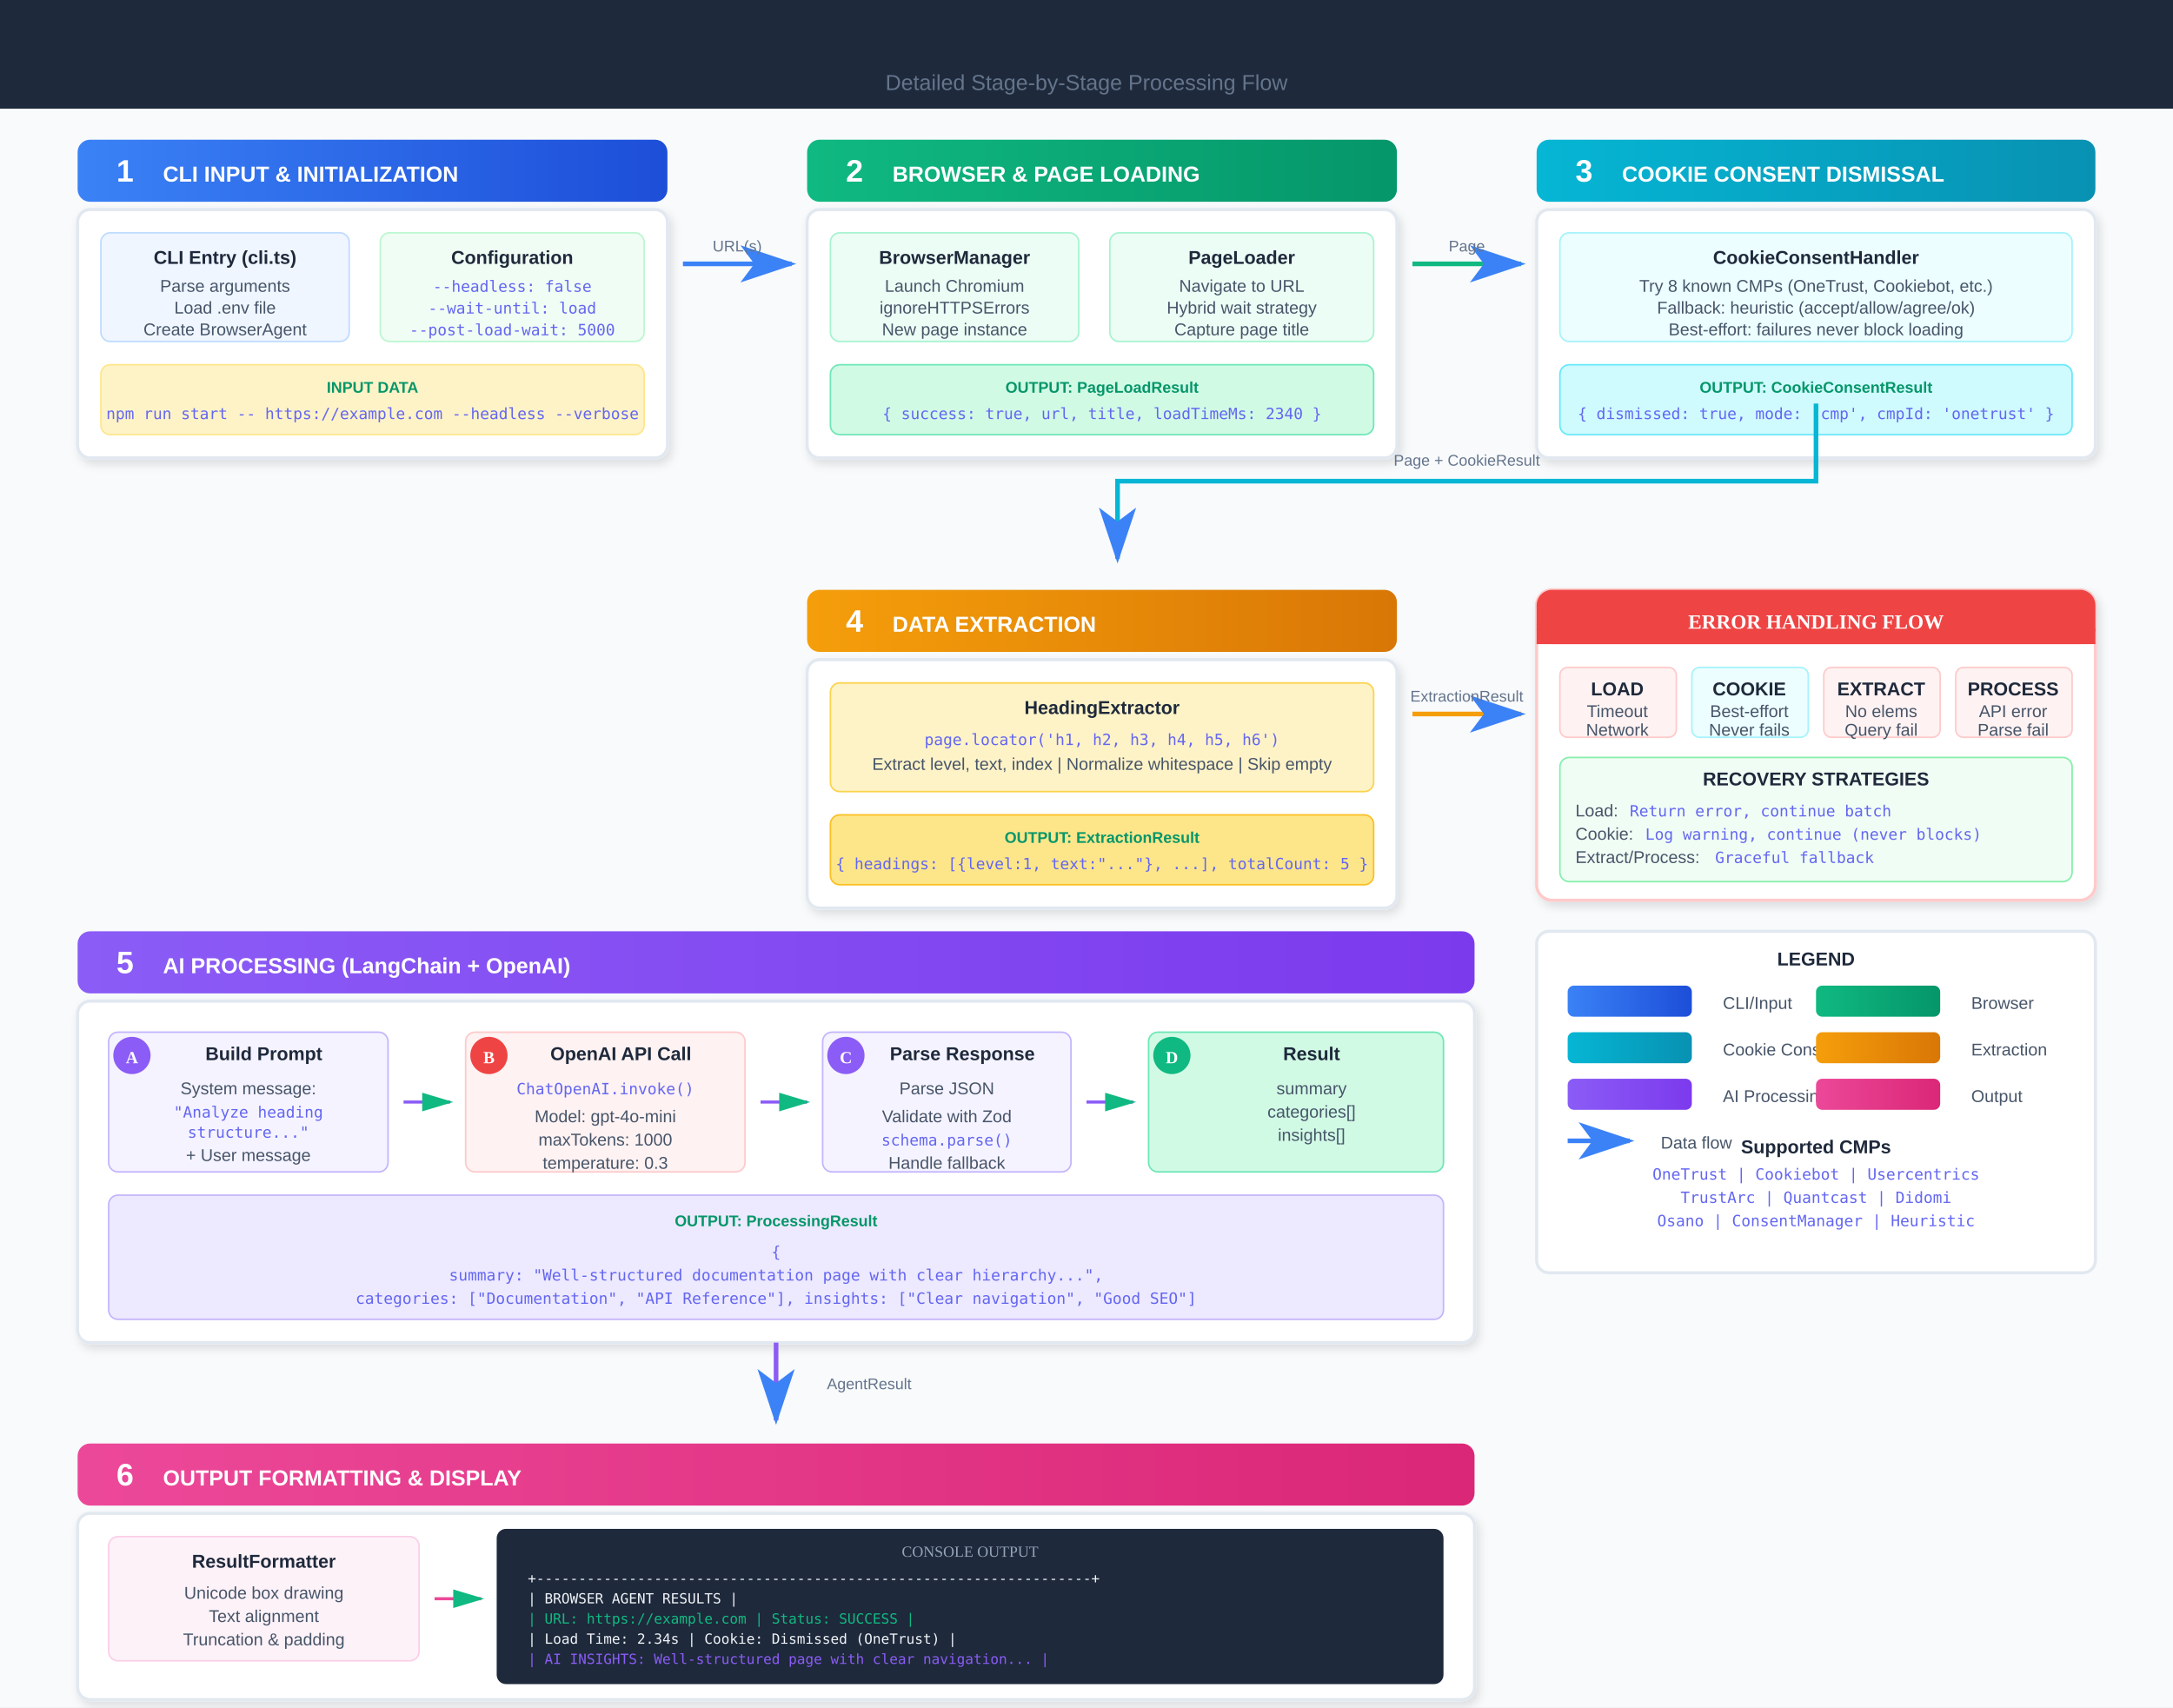
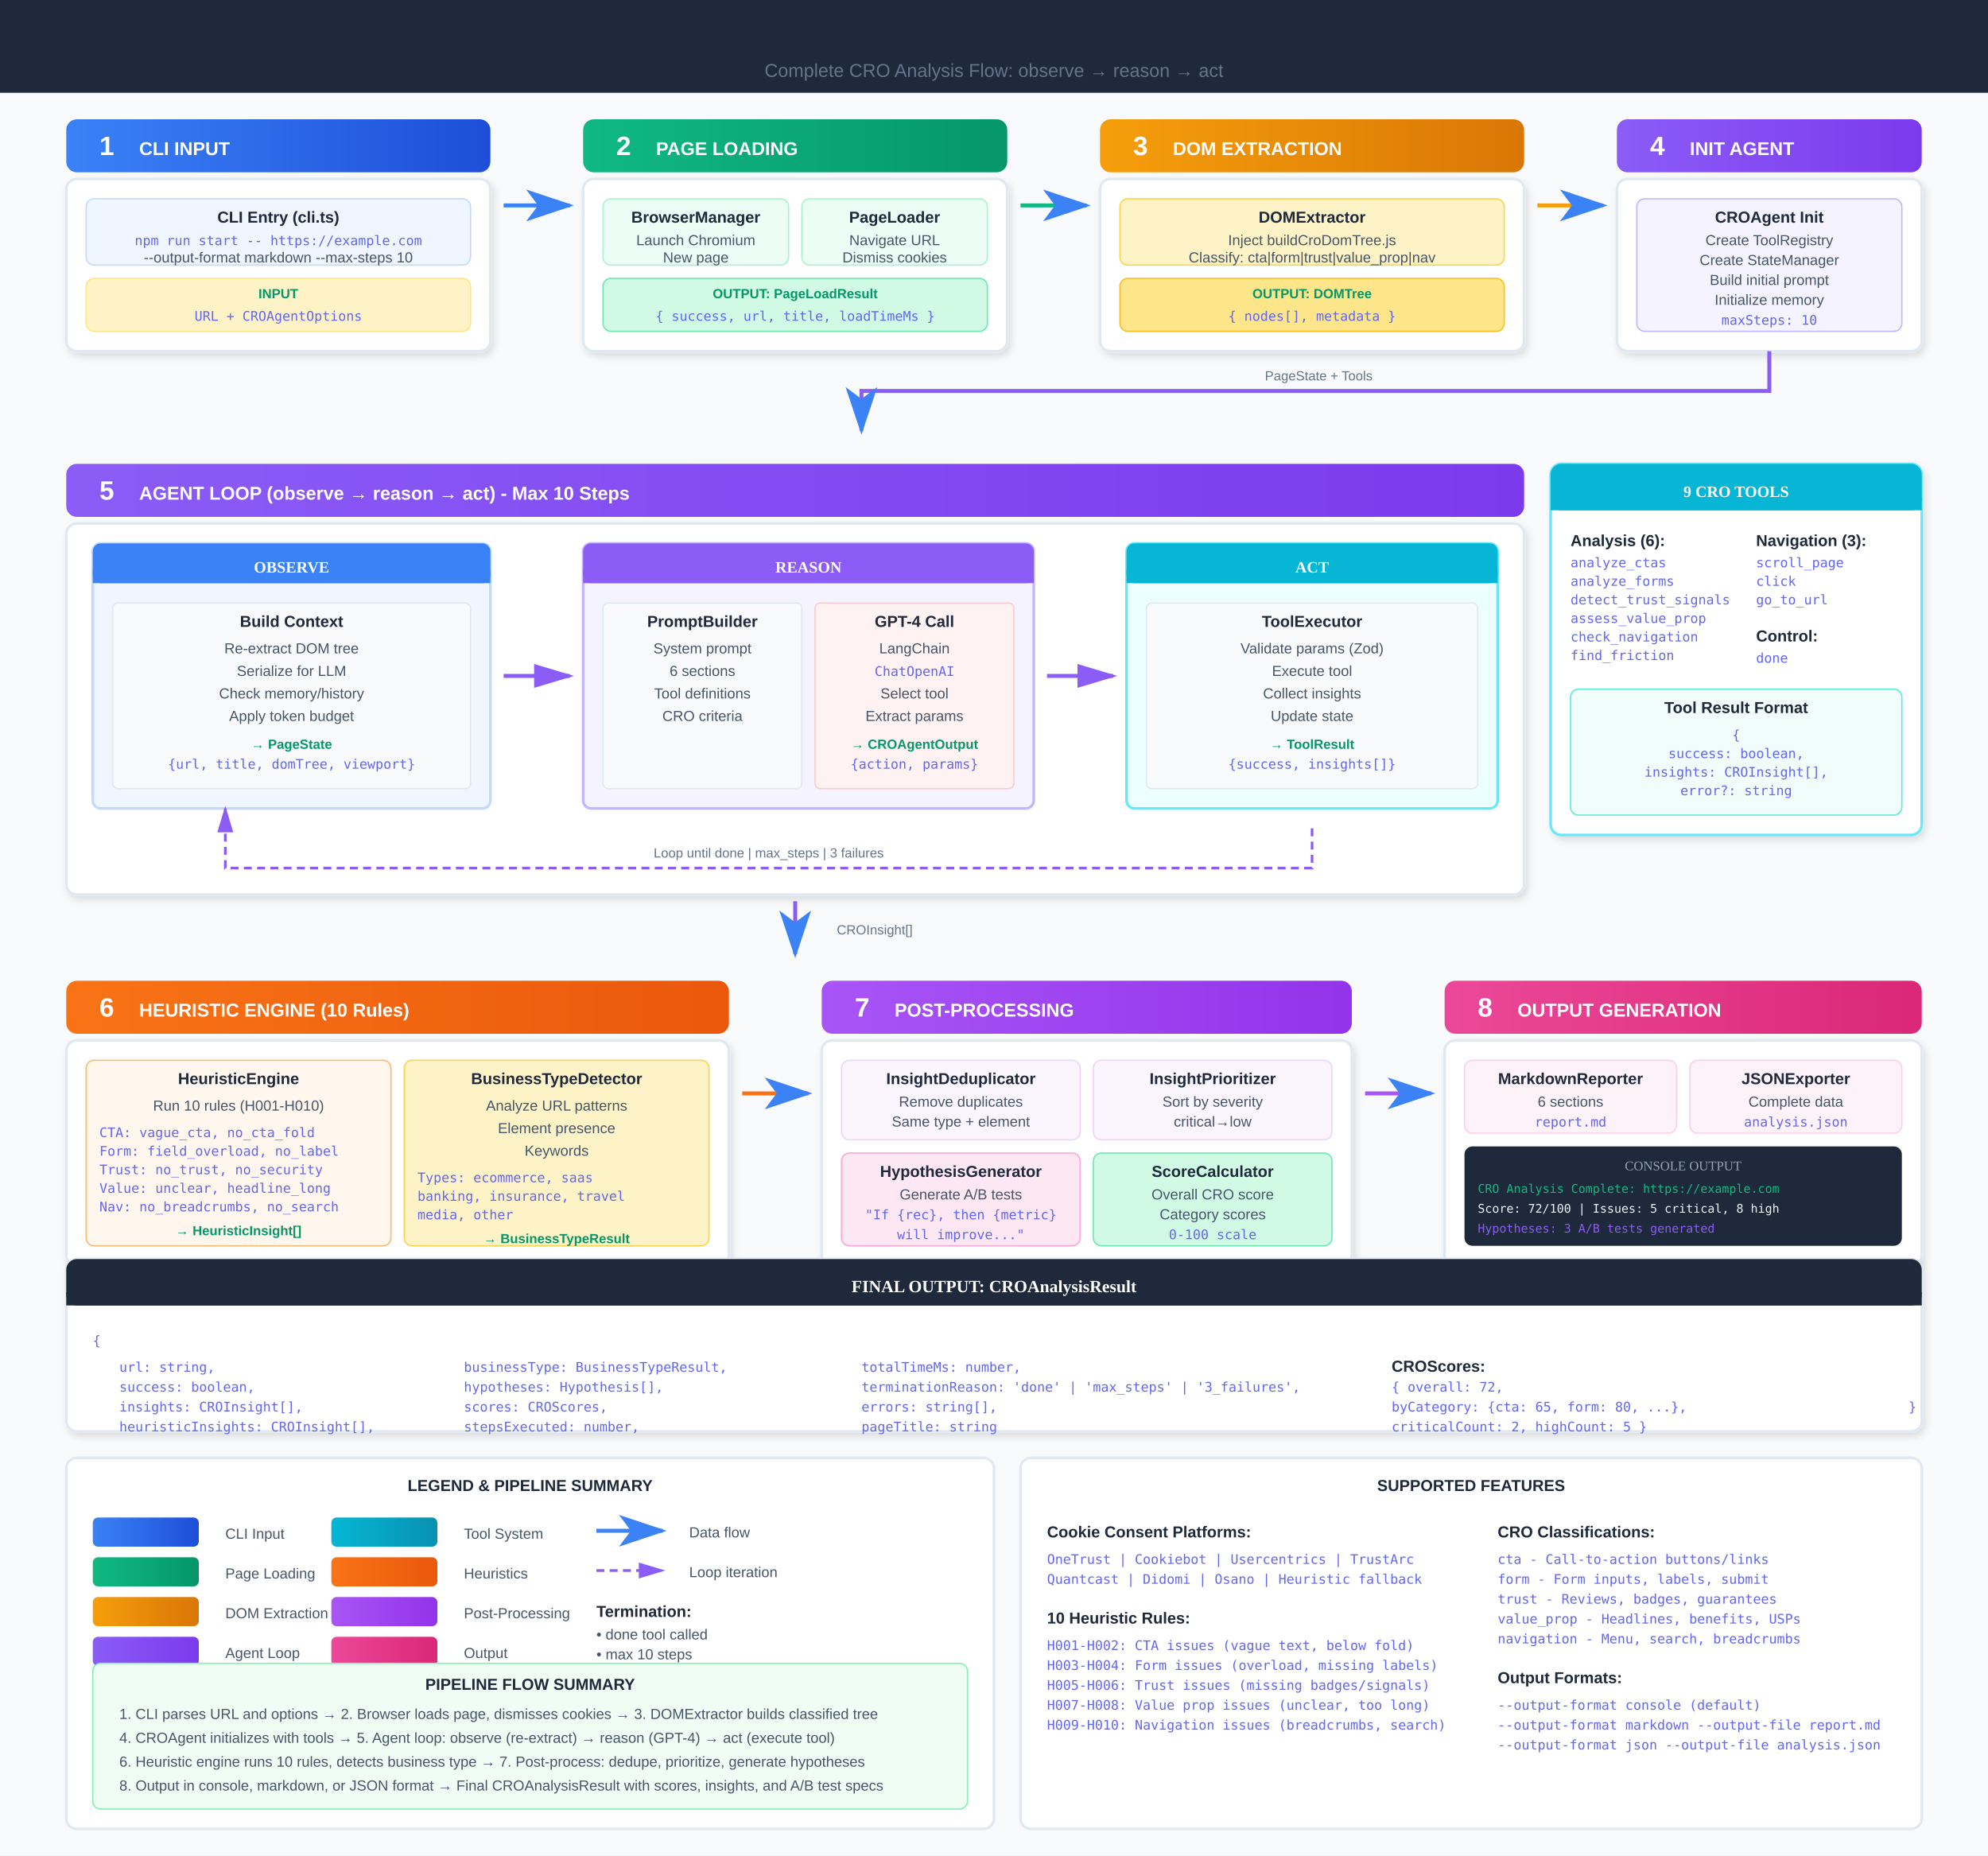
- <svg xmlns="http://www.w3.org/2000/svg" viewBox="0 0 1400 1100">
+ <svg xmlns="http://www.w3.org/2000/svg" viewBox="0 0 1500 1400">
  <defs>
    <style>
      .title { font: bold 26px 'Segoe UI', Arial, sans-serif; fill: #1e293b; }
      .subtitle { font: 14px 'Segoe UI', Arial, sans-serif; fill: #64748b; }
      .stage-title { font: bold 14px 'Segoe UI', Arial, sans-serif; fill: white; }
      .stage-num { font: bold 20px 'Segoe UI', Arial, sans-serif; fill: white; }
      .box-title { font: bold 12px 'Segoe UI', Arial, sans-serif; fill: #1e293b; }
      .box-text { font: 11px 'Segoe UI', Arial, sans-serif; fill: #475569; }
      .code-text { font: 10px 'Consolas', monospace; fill: #6366f1; }
      .data-label { font: bold 10px 'Segoe UI', Arial, sans-serif; fill: #059669; }
      .arrow-label { font: 10px 'Segoe UI', Arial, sans-serif; fill: #64748b; }
    </style>
    <linearGradient id="stage1Grad" x1="0%" y1="0%" x2="100%" y2="0%">
      <stop offset="0%" style="stop-color:#3b82f6" />
      <stop offset="100%" style="stop-color:#1d4ed8" />
    </linearGradient>
    <linearGradient id="stage2Grad" x1="0%" y1="0%" x2="100%" y2="0%">
      <stop offset="0%" style="stop-color:#10b981" />
      <stop offset="100%" style="stop-color:#059669" />
    </linearGradient>
-     <linearGradient id="stage2bGrad" x1="0%" y1="0%" x2="100%" y2="0%">
-       <stop offset="0%" style="stop-color:#06b6d4" />
-       <stop offset="100%" style="stop-color:#0891b2" />
-     </linearGradient>
    <linearGradient id="stage3Grad" x1="0%" y1="0%" x2="100%" y2="0%">
      <stop offset="0%" style="stop-color:#f59e0b" />
      <stop offset="100%" style="stop-color:#d97706" />
    </linearGradient>
    <linearGradient id="stage4Grad" x1="0%" y1="0%" x2="100%" y2="0%">
      <stop offset="0%" style="stop-color:#8b5cf6" />
      <stop offset="100%" style="stop-color:#7c3aed" />
    </linearGradient>
    <linearGradient id="stage5Grad" x1="0%" y1="0%" x2="100%" y2="0%">
+       <stop offset="0%" style="stop-color:#06b6d4" />
+       <stop offset="100%" style="stop-color:#0891b2" />
+     </linearGradient>
+     <linearGradient id="stage6Grad" x1="0%" y1="0%" x2="100%" y2="0%">
+       <stop offset="0%" style="stop-color:#f97316" />
+       <stop offset="100%" style="stop-color:#ea580c" />
+     </linearGradient>
+     <linearGradient id="stage7Grad" x1="0%" y1="0%" x2="100%" y2="0%">
+       <stop offset="0%" style="stop-color:#a855f7" />
+       <stop offset="100%" style="stop-color:#9333ea" />
+     </linearGradient>
+     <linearGradient id="stage8Grad" x1="0%" y1="0%" x2="100%" y2="0%">
      <stop offset="0%" style="stop-color:#ec4899" />
      <stop offset="100%" style="stop-color:#db2777" />
    </linearGradient>
    <filter id="shadow" x="-10%" y="-10%" width="120%" height="130%">
      <feDropShadow dx="2" dy="3" stdDeviation="3" flood-opacity="0.12" />
    </filter>
    <marker id="flowArrow" markerWidth="12" markerHeight="8" refX="11" refY="4" orient="auto">
      <path d="M0,0 L12,4 L0,8 L3,4 Z" fill="#3b82f6" />
    </marker>
    <marker id="dataArrow" markerWidth="10" markerHeight="6" refX="9" refY="3" orient="auto">
      <path d="M0,0 L10,3 L0,6 Z" fill="#10b981" />
    </marker>
+     <marker id="loopArrow" markerWidth="10" markerHeight="6" refX="9" refY="3" orient="auto">
+       <path d="M0,0 L10,3 L0,6 Z" fill="#8b5cf6" />
+     </marker>
  </defs>
-   <rect width="1400" height="1100" fill="#f8fafc" />
-   <rect x="0" y="0" width="1400" height="70" fill="#1e293b" />
-   <text x="700" y="38" class="title" text-anchor="middle" fill="white">Browser Agent - Data Flow Pipeline</text>
-   <text x="700" y="58" class="subtitle" text-anchor="middle" fill="#94a3b8">Detailed Stage-by-Stage Processing Flow</text>
+   <rect width="1500" height="1400" fill="#f8fafc" />
+   <rect x="0" y="0" width="1500" height="70" fill="#1e293b" />
+   <text x="750" y="38" class="title" text-anchor="middle" fill="white">CRO Browser Agent - Data Flow Pipeline</text>
+   <text x="750" y="58" class="subtitle" text-anchor="middle" fill="#94a3b8">Complete CRO Analysis Flow: observe → reason → act</text>
  <g transform="translate(50, 90)">
-     <rect width="380" height="40" rx="8" fill="url(#stage1Grad)" />
+     <rect width="320" height="40" rx="8" fill="url(#stage1Grad)" />
    <text x="25" y="27" class="stage-num">1</text>
-     <text x="55" y="27" class="stage-title">CLI INPUT &amp; INITIALIZATION</text>
-     <rect x="0" y="45" width="380" height="160" rx="8" fill="white" stroke="#e2e8f0" stroke-width="2" filter="url(#shadow)" />
-     <g transform="translate(15, 60)">
-       <rect width="160" height="70" rx="6" fill="#eff6ff" stroke="#bfdbfe" />
-       <text x="80" y="20" class="box-title" text-anchor="middle">CLI Entry (cli.ts)</text>
-       <text x="80" y="38" class="box-text" text-anchor="middle">Parse arguments</text>
-       <text x="80" y="52" class="box-text" text-anchor="middle">Load .env file</text>
-       <text x="80" y="66" class="box-text" text-anchor="middle">Create BrowserAgent</text>
-     </g>
-     <g transform="translate(195, 60)">
-       <rect width="170" height="70" rx="6" fill="#f0fdf4" stroke="#bbf7d0" />
-       <text x="85" y="20" class="box-title" text-anchor="middle">Configuration</text>
-       <text x="85" y="38" class="code-text" text-anchor="middle">--headless: false</text>
-       <text x="85" y="52" class="code-text" text-anchor="middle">--wait-until: load</text>
-       <text x="85" y="66" class="code-text" text-anchor="middle">--post-load-wait: 5000</text>
-     </g>
-     <g transform="translate(15, 145)">
-       <rect width="350" height="45" rx="6" fill="#fef3c7" stroke="#fde68a" />
-       <text x="175" y="18" class="data-label" text-anchor="middle">INPUT DATA</text>
-       <text x="175" y="35" class="code-text" text-anchor="middle">npm run start -- https://example.com --headless --verbose</text>
-     </g>
-   </g>
-   <g transform="translate(440, 170)">
-     <line x1="0" y1="0" x2="70" y2="0" stroke="#3b82f6" stroke-width="3" marker-end="url(#flowArrow)" />
-     <text x="35" y="-8" class="arrow-label" text-anchor="middle">URL(s)</text>
-   </g>
-   <g transform="translate(520, 90)">
-     <rect width="380" height="40" rx="8" fill="url(#stage2Grad)" />
+     <text x="55" y="27" class="stage-title">CLI INPUT</text>
+     <rect x="0" y="45" width="320" height="130" rx="8" fill="white" stroke="#e2e8f0" stroke-width="2" filter="url(#shadow)" />
+     <g transform="translate(15, 60)">
+       <rect width="290" height="50" rx="6" fill="#eff6ff" stroke="#bfdbfe" />
+       <text x="145" y="18" class="box-title" text-anchor="middle">CLI Entry (cli.ts)</text>
+       <text x="145" y="35" class="code-text" text-anchor="middle">npm run start -- https://example.com</text>
+       <text x="145" y="48" class="box-text" text-anchor="middle">--output-format markdown --max-steps 10</text>
+     </g>
+     <g transform="translate(15, 120)">
+       <rect width="290" height="40" rx="6" fill="#fef3c7" stroke="#fde68a" />
+       <text x="145" y="15" class="data-label" text-anchor="middle">INPUT</text>
+       <text x="145" y="32" class="code-text" text-anchor="middle">URL + CROAgentOptions</text>
+     </g>
+   </g>
+   <g transform="translate(380, 155)">
+     <line x1="0" y1="0" x2="50" y2="0" stroke="#3b82f6" stroke-width="3" marker-end="url(#flowArrow)" />
+   </g>
+   <g transform="translate(440, 90)">
+     <rect width="320" height="40" rx="8" fill="url(#stage2Grad)" />
    <text x="25" y="27" class="stage-num">2</text>
-     <text x="55" y="27" class="stage-title">BROWSER &amp; PAGE LOADING</text>
-     <rect x="0" y="45" width="380" height="160" rx="8" fill="white" stroke="#e2e8f0" stroke-width="2" filter="url(#shadow)" />
-     <g transform="translate(15, 60)">
-       <rect width="160" height="70" rx="6" fill="#ecfdf5" stroke="#a7f3d0" />
-       <text x="80" y="20" class="box-title" text-anchor="middle">BrowserManager</text>
-       <text x="80" y="38" class="box-text" text-anchor="middle">Launch Chromium</text>
-       <text x="80" y="52" class="box-text" text-anchor="middle">ignoreHTTPSErrors</text>
-       <text x="80" y="66" class="box-text" text-anchor="middle">New page instance</text>
-     </g>
-     <g transform="translate(195, 60)">
-       <rect width="170" height="70" rx="6" fill="#ecfdf5" stroke="#a7f3d0" />
-       <text x="85" y="20" class="box-title" text-anchor="middle">PageLoader</text>
-       <text x="85" y="38" class="box-text" text-anchor="middle">Navigate to URL</text>
-       <text x="85" y="52" class="box-text" text-anchor="middle">Hybrid wait strategy</text>
-       <text x="85" y="66" class="box-text" text-anchor="middle">Capture page title</text>
-     </g>
-     <g transform="translate(15, 145)">
-       <rect width="350" height="45" rx="6" fill="#d1fae5" stroke="#6ee7b7" />
-       <text x="175" y="18" class="data-label" text-anchor="middle">OUTPUT: PageLoadResult</text>
-       <text x="175" y="35" class="code-text" text-anchor="middle">{ success: true, url, title, loadTimeMs: 2340 }</text>
-     </g>
-   </g>
-   <g transform="translate(910, 170)">
-     <line x1="0" y1="0" x2="70" y2="0" stroke="#10b981" stroke-width="3" marker-end="url(#flowArrow)" />
-     <text x="35" y="-8" class="arrow-label" text-anchor="middle">Page</text>
-   </g>
-   <g transform="translate(990, 90)">
-     <rect width="360" height="40" rx="8" fill="url(#stage2bGrad)" />
+     <text x="55" y="27" class="stage-title">PAGE LOADING</text>
+     <rect x="0" y="45" width="320" height="130" rx="8" fill="white" stroke="#e2e8f0" stroke-width="2" filter="url(#shadow)" />
+     <g transform="translate(15, 60)">
+       <rect width="140" height="50" rx="6" fill="#ecfdf5" stroke="#a7f3d0" />
+       <text x="70" y="18" class="box-title" text-anchor="middle">BrowserManager</text>
+       <text x="70" y="35" class="box-text" text-anchor="middle">Launch Chromium</text>
+       <text x="70" y="48" class="box-text" text-anchor="middle">New page</text>
+     </g>
+     <g transform="translate(165, 60)">
+       <rect width="140" height="50" rx="6" fill="#ecfdf5" stroke="#a7f3d0" />
+       <text x="70" y="18" class="box-title" text-anchor="middle">PageLoader</text>
+       <text x="70" y="35" class="box-text" text-anchor="middle">Navigate URL</text>
+       <text x="70" y="48" class="box-text" text-anchor="middle">Dismiss cookies</text>
+     </g>
+     <g transform="translate(15, 120)">
+       <rect width="290" height="40" rx="6" fill="#d1fae5" stroke="#6ee7b7" />
+       <text x="145" y="15" class="data-label" text-anchor="middle">OUTPUT: PageLoadResult</text>
+       <text x="145" y="32" class="code-text" text-anchor="middle">{ success, url, title, loadTimeMs }</text>
+     </g>
+   </g>
+   <g transform="translate(770, 155)">
+     <line x1="0" y1="0" x2="50" y2="0" stroke="#10b981" stroke-width="3" marker-end="url(#flowArrow)" />
+   </g>
+   <g transform="translate(830, 90)">
+     <rect width="320" height="40" rx="8" fill="url(#stage3Grad)" />
    <text x="25" y="27" class="stage-num">3</text>
-     <text x="55" y="27" class="stage-title">COOKIE CONSENT DISMISSAL</text>
-     <rect x="0" y="45" width="360" height="160" rx="8" fill="white" stroke="#e2e8f0" stroke-width="2" filter="url(#shadow)" />
-     <g transform="translate(15, 60)">
-       <rect width="330" height="70" rx="6" fill="#ecfeff" stroke="#a5f3fc" />
-       <text x="165" y="20" class="box-title" text-anchor="middle">CookieConsentHandler</text>
-       <text x="165" y="38" class="box-text" text-anchor="middle">Try 8 known CMPs (OneTrust, Cookiebot, etc.)</text>
-       <text x="165" y="52" class="box-text" text-anchor="middle">Fallback: heuristic (accept/allow/agree/ok)</text>
-       <text x="165" y="66" class="box-text" text-anchor="middle">Best-effort: failures never block loading</text>
-     </g>
-     <g transform="translate(15, 145)">
-       <rect width="330" height="45" rx="6" fill="#cffafe" stroke="#67e8f9" />
-       <text x="165" y="18" class="data-label" text-anchor="middle">OUTPUT: CookieConsentResult</text>
-       <text x="165" y="35" class="code-text" text-anchor="middle">{ dismissed: true, mode: 'cmp', cmpId: 'onetrust' }</text>
-     </g>
-   </g>
-   <g transform="translate(1170, 260)">
-     <path d="M0,0 L0,50 L-450,50 L-450,100" stroke="#06b6d4" stroke-width="3" fill="none" marker-end="url(#flowArrow)" />
-     <text x="-225" y="40" class="arrow-label" text-anchor="middle">Page + CookieResult</text>
-   </g>
-   <g transform="translate(520, 380)">
-     <rect width="380" height="40" rx="8" fill="url(#stage3Grad)" />
+     <text x="55" y="27" class="stage-title">DOM EXTRACTION</text>
+     <rect x="0" y="45" width="320" height="130" rx="8" fill="white" stroke="#e2e8f0" stroke-width="2" filter="url(#shadow)" />
+     <g transform="translate(15, 60)">
+       <rect width="290" height="50" rx="6" fill="#fef3c7" stroke="#fcd34d" />
+       <text x="145" y="18" class="box-title" text-anchor="middle">DOMExtractor</text>
+       <text x="145" y="35" class="box-text" text-anchor="middle">Inject buildCroDomTree.js</text>
+       <text x="145" y="48" class="box-text" text-anchor="middle">Classify: cta|form|trust|value_prop|nav</text>
+     </g>
+     <g transform="translate(15, 120)">
+       <rect width="290" height="40" rx="6" fill="#fde68a" stroke="#fbbf24" />
+       <text x="145" y="15" class="data-label" text-anchor="middle">OUTPUT: DOMTree</text>
+       <text x="145" y="32" class="code-text" text-anchor="middle">{ nodes[], metadata }</text>
+     </g>
+   </g>
+   <g transform="translate(1160, 155)">
+     <line x1="0" y1="0" x2="50" y2="0" stroke="#f59e0b" stroke-width="3" marker-end="url(#flowArrow)" />
+   </g>
+   <g transform="translate(1220, 90)">
+     <rect width="230" height="40" rx="8" fill="url(#stage4Grad)" />
    <text x="25" y="27" class="stage-num">4</text>
-     <text x="55" y="27" class="stage-title">DATA EXTRACTION</text>
-     <rect x="0" y="45" width="380" height="160" rx="8" fill="white" stroke="#e2e8f0" stroke-width="2" filter="url(#shadow)" />
-     <g transform="translate(15, 60)">
-       <rect width="350" height="70" rx="6" fill="#fef3c7" stroke="#fcd34d" />
-       <text x="175" y="20" class="box-title" text-anchor="middle">HeadingExtractor</text>
-       <text x="175" y="40" class="code-text" text-anchor="middle">page.locator('h1, h2, h3, h4, h5, h6')</text>
-       <text x="175" y="56" class="box-text" text-anchor="middle">Extract level, text, index | Normalize whitespace | Skip empty</text>
-     </g>
-     <g transform="translate(15, 145)">
-       <rect width="350" height="45" rx="6" fill="#fde68a" stroke="#fbbf24" />
-       <text x="175" y="18" class="data-label" text-anchor="middle">OUTPUT: ExtractionResult</text>
-       <text x="175" y="35" class="code-text" text-anchor="middle">{ headings: [{level:1, text:"..."}, ...], totalCount: 5 }</text>
-     </g>
-   </g>
-   <g transform="translate(910, 460)">
-     <line x1="0" y1="0" x2="70" y2="0" stroke="#f59e0b" stroke-width="3" marker-end="url(#flowArrow)" />
-     <text x="35" y="-8" class="arrow-label" text-anchor="middle">ExtractionResult</text>
-   </g>
-   <g transform="translate(50, 600)">
-     <rect width="900" height="40" rx="8" fill="url(#stage4Grad)" />
+     <text x="55" y="27" class="stage-title">INIT AGENT</text>
+     <rect x="0" y="45" width="230" height="130" rx="8" fill="white" stroke="#e2e8f0" stroke-width="2" filter="url(#shadow)" />
+     <g transform="translate(15, 60)">
+       <rect width="200" height="100" rx="6" fill="#f5f3ff" stroke="#c4b5fd" />
+       <text x="100" y="18" class="box-title" text-anchor="middle">CROAgent Init</text>
+       <text x="100" y="35" class="box-text" text-anchor="middle">Create ToolRegistry</text>
+       <text x="100" y="50" class="box-text" text-anchor="middle">Create StateManager</text>
+       <text x="100" y="65" class="box-text" text-anchor="middle">Build initial prompt</text>
+       <text x="100" y="80" class="box-text" text-anchor="middle">Initialize memory</text>
+       <text x="100" y="95" class="code-text" text-anchor="middle">maxSteps: 10</text>
+     </g>
+   </g>
+   <g transform="translate(1335, 265)">
+     <path d="M0,0 L0,30 L-685,30 L-685,60" stroke="#8b5cf6" stroke-width="3" fill="none" marker-end="url(#flowArrow)" />
+     <text x="-340" y="22" class="arrow-label" text-anchor="middle">PageState + Tools</text>
+   </g>
+   <g transform="translate(50, 350)">
+     <rect width="1100" height="40" rx="8" fill="url(#stage4Grad)" />
    <text x="25" y="27" class="stage-num">5</text>
-     <text x="55" y="27" class="stage-title">AI PROCESSING (LangChain + OpenAI)</text>
-     <rect x="0" y="45" width="900" height="220" rx="8" fill="white" stroke="#e2e8f0" stroke-width="2" filter="url(#shadow)" />
-     <g transform="translate(20, 65)">
-       <rect width="180" height="90" rx="6" fill="#f5f3ff" stroke="#c4b5fd" />
-       <circle cx="15" cy="15" r="12" fill="#8b5cf6" />
-       <text x="15" y="20" fill="white" font-size="11" font-weight="bold" text-anchor="middle">A</text>
-       <text x="100" y="18" class="box-title" text-anchor="middle">Build Prompt</text>
-       <text x="90" y="40" class="box-text" text-anchor="middle">System message:</text>
-       <text x="90" y="55" class="code-text" text-anchor="middle">"Analyze heading</text>
-       <text x="90" y="68" class="code-text" text-anchor="middle">structure..."</text>
-       <text x="90" y="83" class="box-text" text-anchor="middle">+ User message</text>
-     </g>
-     <line x1="210" y1="110" x2="240" y2="110" stroke="#8b5cf6" stroke-width="2" marker-end="url(#dataArrow)" />
-     <g transform="translate(250, 65)">
-       <rect width="180" height="90" rx="6" fill="#fef2f2" stroke="#fecaca" />
-       <circle cx="15" cy="15" r="12" fill="#ef4444" />
-       <text x="15" y="20" fill="white" font-size="11" font-weight="bold" text-anchor="middle">B</text>
-       <text x="100" y="18" class="box-title" text-anchor="middle">OpenAI API Call</text>
-       <text x="90" y="40" class="code-text" text-anchor="middle">ChatOpenAI.invoke()</text>
-       <text x="90" y="58" class="box-text" text-anchor="middle">Model: gpt-4o-mini</text>
-       <text x="90" y="73" class="box-text" text-anchor="middle">maxTokens: 1000</text>
-       <text x="90" y="88" class="box-text" text-anchor="middle">temperature: 0.3</text>
-     </g>
-     <line x1="440" y1="110" x2="470" y2="110" stroke="#8b5cf6" stroke-width="2" marker-end="url(#dataArrow)" />
-     <g transform="translate(480, 65)">
-       <rect width="160" height="90" rx="6" fill="#f5f3ff" stroke="#c4b5fd" />
-       <circle cx="15" cy="15" r="12" fill="#8b5cf6" />
-       <text x="15" y="20" fill="white" font-size="11" font-weight="bold" text-anchor="middle">C</text>
-       <text x="90" y="18" class="box-title" text-anchor="middle">Parse Response</text>
-       <text x="80" y="40" class="box-text" text-anchor="middle">Parse JSON</text>
-       <text x="80" y="58" class="box-text" text-anchor="middle">Validate with Zod</text>
-       <text x="80" y="73" class="code-text" text-anchor="middle">schema.parse()</text>
-       <text x="80" y="88" class="box-text" text-anchor="middle">Handle fallback</text>
-     </g>
-     <line x1="650" y1="110" x2="680" y2="110" stroke="#8b5cf6" stroke-width="2" marker-end="url(#dataArrow)" />
-     <g transform="translate(690, 65)">
-       <rect width="190" height="90" rx="6" fill="#d1fae5" stroke="#6ee7b7" />
-       <circle cx="15" cy="15" r="12" fill="#10b981" />
-       <text x="15" y="20" fill="white" font-size="11" font-weight="bold" text-anchor="middle">D</text>
-       <text x="105" y="18" class="box-title" text-anchor="middle">Result</text>
-       <text x="105" y="40" class="box-text" text-anchor="middle">summary</text>
-       <text x="105" y="55" class="box-text" text-anchor="middle">categories[]</text>
-       <text x="105" y="70" class="box-text" text-anchor="middle">insights[]</text>
-     </g>
-     <g transform="translate(20, 170)">
-       <rect width="860" height="80" rx="6" fill="#ede9fe" stroke="#c4b5fd" />
-       <text x="430" y="20" class="data-label" text-anchor="middle">OUTPUT: ProcessingResult</text>
-       <text x="430" y="40" class="code-text" text-anchor="middle">{</text>
-       <text x="430" y="55" class="code-text" text-anchor="middle">summary: "Well-structured documentation page with clear hierarchy...",</text>
-       <text x="430" y="70" class="code-text" text-anchor="middle">categories: ["Documentation", "API Reference"], insights: ["Clear navigation", "Good SEO"]</text>
-     </g>
-   </g>
-   <g transform="translate(500, 865)">
-     <line x1="0" y1="0" x2="0" y2="50" stroke="#8b5cf6" stroke-width="3" marker-end="url(#flowArrow)" />
-     <text x="60" y="30" class="arrow-label" text-anchor="middle">AgentResult</text>
-   </g>
-   <g transform="translate(50, 930)">
-     <rect width="900" height="40" rx="8" fill="url(#stage5Grad)" />
+     <text x="55" y="27" class="stage-title">AGENT LOOP (observe → reason → act) - Max 10 Steps</text>
+     <rect x="0" y="45" width="1100" height="280" rx="8" fill="white" stroke="#e2e8f0" stroke-width="2" filter="url(#shadow)" />
+     <g transform="translate(20, 60)">
+       <rect width="300" height="200" rx="6" fill="#eff6ff" stroke="#bfdbfe" stroke-width="2" />
+       <rect width="300" height="30" rx="6" fill="#3b82f6" />
+       <rect x="0" y="20" width="300" height="10" fill="#3b82f6" />
+       <text x="150" y="22" fill="white" font-size="12" font-weight="bold" text-anchor="middle">OBSERVE</text>
+       <g transform="translate(15, 45)">
+         <rect width="270" height="140" rx="4" fill="#f8fafc" stroke="#e2e8f0" />
+         <text x="135" y="18" class="box-title" text-anchor="middle">Build Context</text>
+         <text x="135" y="38" class="box-text" text-anchor="middle">Re-extract DOM tree</text>
+         <text x="135" y="55" class="box-text" text-anchor="middle">Serialize for LLM</text>
+         <text x="135" y="72" class="box-text" text-anchor="middle">Check memory/history</text>
+         <text x="135" y="89" class="box-text" text-anchor="middle">Apply token budget</text>
+         <text x="135" y="110" class="data-label" text-anchor="middle">→ PageState</text>
+         <text x="135" y="125" class="code-text" text-anchor="middle">{url, title, domTree, viewport}</text>
+       </g>
+     </g>
+     <g transform="translate(330, 160)">
+       <line x1="0" y1="0" x2="50" y2="0" stroke="#8b5cf6" stroke-width="3" marker-end="url(#loopArrow)" />
+     </g>
+     <g transform="translate(390, 60)">
+       <rect width="340" height="200" rx="6" fill="#f5f3ff" stroke="#c4b5fd" stroke-width="2" />
+       <rect width="340" height="30" rx="6" fill="#8b5cf6" />
+       <rect x="0" y="20" width="340" height="10" fill="#8b5cf6" />
+       <text x="170" y="22" fill="white" font-size="12" font-weight="bold" text-anchor="middle">REASON</text>
+       <g transform="translate(15, 45)">
+         <rect width="150" height="140" rx="4" fill="#f8fafc" stroke="#e2e8f0" />
+         <text x="75" y="18" class="box-title" text-anchor="middle">PromptBuilder</text>
+         <text x="75" y="38" class="box-text" text-anchor="middle">System prompt</text>
+         <text x="75" y="55" class="box-text" text-anchor="middle">6 sections</text>
+         <text x="75" y="72" class="box-text" text-anchor="middle">Tool definitions</text>
+         <text x="75" y="89" class="box-text" text-anchor="middle">CRO criteria</text>
+       </g>
+       <g transform="translate(175, 45)">
+         <rect width="150" height="140" rx="4" fill="#fef2f2" stroke="#fecaca" />
+         <text x="75" y="18" class="box-title" text-anchor="middle">GPT-4 Call</text>
+         <text x="75" y="38" class="box-text" text-anchor="middle">LangChain</text>
+         <text x="75" y="55" class="code-text" text-anchor="middle">ChatOpenAI</text>
+         <text x="75" y="72" class="box-text" text-anchor="middle">Select tool</text>
+         <text x="75" y="89" class="box-text" text-anchor="middle">Extract params</text>
+         <text x="75" y="110" class="data-label" text-anchor="middle">→ CROAgentOutput</text>
+         <text x="75" y="125" class="code-text" text-anchor="middle">{action, params}</text>
+       </g>
+     </g>
+     <g transform="translate(740, 160)">
+       <line x1="0" y1="0" x2="50" y2="0" stroke="#8b5cf6" stroke-width="3" marker-end="url(#loopArrow)" />
+     </g>
+     <g transform="translate(800, 60)">
+       <rect width="280" height="200" rx="6" fill="#ecfeff" stroke="#67e8f9" stroke-width="2" />
+       <rect width="280" height="30" rx="6" fill="#06b6d4" />
+       <rect x="0" y="20" width="280" height="10" fill="#06b6d4" />
+       <text x="140" y="22" fill="white" font-size="12" font-weight="bold" text-anchor="middle">ACT</text>
+       <g transform="translate(15, 45)">
+         <rect width="250" height="140" rx="4" fill="#f8fafc" stroke="#e2e8f0" />
+         <text x="125" y="18" class="box-title" text-anchor="middle">ToolExecutor</text>
+         <text x="125" y="38" class="box-text" text-anchor="middle">Validate params (Zod)</text>
+         <text x="125" y="55" class="box-text" text-anchor="middle">Execute tool</text>
+         <text x="125" y="72" class="box-text" text-anchor="middle">Collect insights</text>
+         <text x="125" y="89" class="box-text" text-anchor="middle">Update state</text>
+         <text x="125" y="110" class="data-label" text-anchor="middle">→ ToolResult</text>
+         <text x="125" y="125" class="code-text" text-anchor="middle">{success, insights[]}</text>
+       </g>
+     </g>
+     <g transform="translate(800, 275)">
+       <path d="M140,0 L140,30 L-680,30 L-680,-15" stroke="#8b5cf6" stroke-width="2" stroke-dasharray="6,4" fill="none" marker-end="url(#loopArrow)" />
+       <text x="-270" y="22" class="arrow-label" text-anchor="middle">Loop until done | max_steps | 3 failures</text>
+     </g>
+   </g>
+   <g transform="translate(1170, 350)">
+     <rect width="280" height="280" rx="8" fill="white" stroke="#67e8f9" stroke-width="2" filter="url(#shadow)" />
+     <rect width="280" height="35" rx="8" fill="#06b6d4" />
+     <rect x="0" y="25" width="280" height="10" fill="#06b6d4" />
+     <text x="140" y="25" fill="white" font-size="12" font-weight="bold" text-anchor="middle">9 CRO TOOLS</text>
+     <g transform="translate(15, 50)">
+       <text x="0" y="12" class="box-title" fill="#0891b2">Analysis (6):</text>
+       <text x="0" y="28" class="code-text">analyze_ctas</text>
+       <text x="0" y="42" class="code-text">analyze_forms</text>
+       <text x="0" y="56" class="code-text">detect_trust_signals</text>
+       <text x="0" y="70" class="code-text">assess_value_prop</text>
+       <text x="0" y="84" class="code-text">check_navigation</text>
+       <text x="0" y="98" class="code-text">find_friction</text>
+       <text x="140" y="12" class="box-title" fill="#0891b2">Navigation (3):</text>
+       <text x="140" y="28" class="code-text">scroll_page</text>
+       <text x="140" y="42" class="code-text">click</text>
+       <text x="140" y="56" class="code-text">go_to_url</text>
+       <text x="140" y="84" class="box-title" fill="#0891b2">Control:</text>
+       <text x="140" y="100" class="code-text">done</text>
+     </g>
+     <g transform="translate(15, 170)">
+       <rect width="250" height="95" rx="6" fill="#f0fdfa" stroke="#5eead4" />
+       <text x="125" y="18" class="box-title" text-anchor="middle" fill="#0d9488">Tool Result Format</text>
+       <text x="125" y="38" class="code-text" text-anchor="middle">{</text>
+       <text x="125" y="52" class="code-text" text-anchor="middle">success: boolean,</text>
+       <text x="125" y="66" class="code-text" text-anchor="middle">insights: CROInsight[],</text>
+       <text x="125" y="80" class="code-text" text-anchor="middle">error?: string</text>
+     </g>
+   </g>
+   <g transform="translate(600, 680)">
+     <line x1="0" y1="0" x2="0" y2="40" stroke="#8b5cf6" stroke-width="3" marker-end="url(#flowArrow)" />
+     <text x="60" y="25" class="arrow-label" text-anchor="middle">CROInsight[]</text>
+   </g>
+   <g transform="translate(50, 740)">
+     <rect width="500" height="40" rx="8" fill="url(#stage6Grad)" />
    <text x="25" y="27" class="stage-num">6</text>
-     <text x="55" y="27" class="stage-title">OUTPUT FORMATTING &amp; DISPLAY</text>
-     <rect x="0" y="45" width="900" height="120" rx="8" fill="white" stroke="#e2e8f0" stroke-width="2" filter="url(#shadow)" />
-     <g transform="translate(20, 60)">
-       <rect width="200" height="80" rx="6" fill="#fdf2f8" stroke="#fbcfe8" />
-       <text x="100" y="20" class="box-title" text-anchor="middle">ResultFormatter</text>
-       <text x="100" y="40" class="box-text" text-anchor="middle">Unicode box drawing</text>
-       <text x="100" y="55" class="box-text" text-anchor="middle">Text alignment</text>
-       <text x="100" y="70" class="box-text" text-anchor="middle">Truncation &amp; padding</text>
-     </g>
-     <line x1="230" y1="100" x2="260" y2="100" stroke="#ec4899" stroke-width="2" marker-end="url(#dataArrow)" />
-     <g transform="translate(270, 55)">
-       <rect width="610" height="100" rx="6" fill="#1e293b" />
-       <text x="305" y="18" fill="#94a3b8" font-size="10" text-anchor="middle">CONSOLE OUTPUT</text>
-       <text x="20" y="35" fill="#f1f5f9" font-family="Consolas" font-size="9">+------------------------------------------------------------------+</text>
-       <text x="20" y="48" fill="#f1f5f9" font-family="Consolas" font-size="9">|                    BROWSER AGENT RESULTS                         |</text>
-       <text x="20" y="61" fill="#10b981" font-family="Consolas" font-size="9">| URL: https://example.com              | Status: SUCCESS          |</text>
-       <text x="20" y="74" fill="#f1f5f9" font-family="Consolas" font-size="9">| Load Time: 2.34s | Cookie: Dismissed (OneTrust)                  |</text>
-       <text x="20" y="87" fill="#8b5cf6" font-family="Consolas" font-size="9">| AI INSIGHTS: Well-structured page with clear navigation...       |</text>
-     </g>
-   </g>
-   <g transform="translate(990, 380)">
-     <rect width="360" height="200" rx="10" fill="white" stroke="#fecaca" stroke-width="2" filter="url(#shadow)" />
-     <rect width="360" height="35" rx="10" fill="#ef4444" />
-     <rect x="0" y="25" width="360" height="10" fill="#ef4444" />
-     <text x="180" y="25" fill="white" font-size="13" font-weight="bold" text-anchor="middle">ERROR HANDLING FLOW</text>
-     <g transform="translate(15, 50)">
-       <rect width="75" height="45" rx="5" fill="#fef2f2" stroke="#fecaca" />
-       <text x="37" y="18" class="box-title" text-anchor="middle" fill="#b91c1c">LOAD</text>
-       <text x="37" y="32" class="box-text" text-anchor="middle">Timeout</text>
-       <text x="37" y="44" class="box-text" text-anchor="middle">Network</text>
-     </g>
-     <g transform="translate(100, 50)">
-       <rect width="75" height="45" rx="5" fill="#ecfeff" stroke="#a5f3fc" />
-       <text x="37" y="18" class="box-title" text-anchor="middle" fill="#0891b2">COOKIE</text>
-       <text x="37" y="32" class="box-text" text-anchor="middle">Best-effort</text>
-       <text x="37" y="44" class="box-text" text-anchor="middle">Never fails</text>
-     </g>
-     <g transform="translate(185, 50)">
-       <rect width="75" height="45" rx="5" fill="#fef2f2" stroke="#fecaca" />
-       <text x="37" y="18" class="box-title" text-anchor="middle" fill="#b91c1c">EXTRACT</text>
-       <text x="37" y="32" class="box-text" text-anchor="middle">No elems</text>
-       <text x="37" y="44" class="box-text" text-anchor="middle">Query fail</text>
-     </g>
-     <g transform="translate(270, 50)">
-       <rect width="75" height="45" rx="5" fill="#fef2f2" stroke="#fecaca" />
-       <text x="37" y="18" class="box-title" text-anchor="middle" fill="#b91c1c">PROCESS</text>
-       <text x="37" y="32" class="box-text" text-anchor="middle">API error</text>
-       <text x="37" y="44" class="box-text" text-anchor="middle">Parse fail</text>
-     </g>
-     <g transform="translate(15, 108)">
-       <rect width="330" height="80" rx="6" fill="#f0fdf4" stroke="#86efac" />
-       <text x="165" y="18" class="box-title" text-anchor="middle" fill="#166534">RECOVERY STRATEGIES</text>
-       <text x="10" y="38" class="box-text" fill="#166534">Load:</text>
-       <text x="45" y="38" class="code-text">Return error, continue batch</text>
-       <text x="10" y="53" class="box-text" fill="#166534">Cookie:</text>
-       <text x="55" y="53" class="code-text">Log warning, continue (never blocks)</text>
-       <text x="10" y="68" class="box-text" fill="#166534">Extract/Process:</text>
-       <text x="100" y="68" class="code-text">Graceful fallback</text>
-     </g>
-   </g>
-   <g transform="translate(990, 600)">
-     <rect width="360" height="220" rx="8" fill="white" stroke="#e2e8f0" stroke-width="2" />
-     <text x="180" y="22" class="box-title" text-anchor="middle">LEGEND</text>
-     <g transform="translate(20, 35)">
-       <rect width="80" height="20" rx="4" fill="url(#stage1Grad)" />
-       <text x="100" y="15" class="box-text">CLI/Input</text>
-     </g>
-     <g transform="translate(180, 35)">
-       <rect width="80" height="20" rx="4" fill="url(#stage2Grad)" />
-       <text x="100" y="15" class="box-text">Browser</text>
-     </g>
-     <g transform="translate(20, 65)">
-       <rect width="80" height="20" rx="4" fill="url(#stage2bGrad)" />
-       <text x="100" y="15" class="box-text">Cookie Consent</text>
-     </g>
-     <g transform="translate(180, 65)">
-       <rect width="80" height="20" rx="4" fill="url(#stage3Grad)" />
-       <text x="100" y="15" class="box-text">Extraction</text>
-     </g>
-     <g transform="translate(20, 95)">
-       <rect width="80" height="20" rx="4" fill="url(#stage4Grad)" />
-       <text x="100" y="15" class="box-text">AI Processing</text>
-     </g>
-     <g transform="translate(180, 95)">
-       <rect width="80" height="20" rx="4" fill="url(#stage5Grad)" />
-       <text x="100" y="15" class="box-text">Output</text>
-     </g>
-     <g transform="translate(20, 125)">
-       <line x1="0" y1="10" x2="40" y2="10" stroke="#3b82f6" stroke-width="3" marker-end="url(#flowArrow)" />
-       <text x="60" y="15" class="box-text">Data flow</text>
-     </g>
-     <text x="180" y="143" class="box-title" text-anchor="middle">Supported CMPs</text>
-     <text x="180" y="160" class="code-text" text-anchor="middle">OneTrust | Cookiebot | Usercentrics</text>
-     <text x="180" y="175" class="code-text" text-anchor="middle">TrustArc | Quantcast | Didomi</text>
-     <text x="180" y="190" class="code-text" text-anchor="middle">Osano | ConsentManager | Heuristic</text>
+     <text x="55" y="27" class="stage-title">HEURISTIC ENGINE (10 Rules)</text>
+     <rect x="0" y="45" width="500" height="170" rx="8" fill="white" stroke="#e2e8f0" stroke-width="2" filter="url(#shadow)" />
+     <g transform="translate(15, 60)">
+       <rect width="230" height="140" rx="6" fill="#fff7ed" stroke="#fdba74" />
+       <text x="115" y="18" class="box-title" text-anchor="middle">HeuristicEngine</text>
+       <text x="115" y="38" class="box-text" text-anchor="middle">Run 10 rules (H001-H010)</text>
+       <text x="10" y="58" class="code-text">CTA: vague_cta, no_cta_fold</text>
+       <text x="10" y="72" class="code-text">Form: field_overload, no_label</text>
+       <text x="10" y="86" class="code-text">Trust: no_trust, no_security</text>
+       <text x="10" y="100" class="code-text">Value: unclear, headline_long</text>
+       <text x="10" y="114" class="code-text">Nav: no_breadcrumbs, no_search</text>
+       <text x="115" y="132" class="data-label" text-anchor="middle">→ HeuristicInsight[]</text>
+     </g>
+     <g transform="translate(255, 60)">
+       <rect width="230" height="140" rx="6" fill="#fef3c7" stroke="#fcd34d" />
+       <text x="115" y="18" class="box-title" text-anchor="middle">BusinessTypeDetector</text>
+       <text x="115" y="38" class="box-text" text-anchor="middle">Analyze URL patterns</text>
+       <text x="115" y="55" class="box-text" text-anchor="middle">Element presence</text>
+       <text x="115" y="72" class="box-text" text-anchor="middle">Keywords</text>
+       <text x="10" y="92" class="code-text">Types: ecommerce, saas</text>
+       <text x="10" y="106" class="code-text">banking, insurance, travel</text>
+       <text x="10" y="120" class="code-text">media, other</text>
+       <text x="115" y="138" class="data-label" text-anchor="middle">→ BusinessTypeResult</text>
+     </g>
+   </g>
+   <g transform="translate(560, 825)">
+     <line x1="0" y1="0" x2="50" y2="0" stroke="#f97316" stroke-width="3" marker-end="url(#flowArrow)" />
+   </g>
+   <g transform="translate(620, 740)">
+     <rect width="400" height="40" rx="8" fill="url(#stage7Grad)" />
+     <text x="25" y="27" class="stage-num">7</text>
+     <text x="55" y="27" class="stage-title">POST-PROCESSING</text>
+     <rect x="0" y="45" width="400" height="170" rx="8" fill="white" stroke="#e2e8f0" stroke-width="2" filter="url(#shadow)" />
+     <g transform="translate(15, 60)">
+       <rect width="180" height="60" rx="6" fill="#faf5ff" stroke="#e9d5ff" />
+       <text x="90" y="18" class="box-title" text-anchor="middle">InsightDeduplicator</text>
+       <text x="90" y="35" class="box-text" text-anchor="middle">Remove duplicates</text>
+       <text x="90" y="50" class="box-text" text-anchor="middle">Same type + element</text>
+     </g>
+     <g transform="translate(205, 60)">
+       <rect width="180" height="60" rx="6" fill="#faf5ff" stroke="#e9d5ff" />
+       <text x="90" y="18" class="box-title" text-anchor="middle">InsightPrioritizer</text>
+       <text x="90" y="35" class="box-text" text-anchor="middle">Sort by severity</text>
+       <text x="90" y="50" class="box-text" text-anchor="middle">critical→low</text>
+     </g>
+     <g transform="translate(15, 130)">
+       <rect width="180" height="70" rx="6" fill="#fce7f3" stroke="#f9a8d4" />
+       <text x="90" y="18" class="box-title" text-anchor="middle">HypothesisGenerator</text>
+       <text x="90" y="35" class="box-text" text-anchor="middle">Generate A/B tests</text>
+       <text x="90" y="50" class="code-text" text-anchor="middle">"If {rec}, then {metric}</text>
+       <text x="90" y="65" class="code-text" text-anchor="middle">will improve..."</text>
+     </g>
+     <g transform="translate(205, 130)">
+       <rect width="180" height="70" rx="6" fill="#d1fae5" stroke="#6ee7b7" />
+       <text x="90" y="18" class="box-title" text-anchor="middle">ScoreCalculator</text>
+       <text x="90" y="35" class="box-text" text-anchor="middle">Overall CRO score</text>
+       <text x="90" y="50" class="box-text" text-anchor="middle">Category scores</text>
+       <text x="90" y="65" class="code-text" text-anchor="middle">0-100 scale</text>
+     </g>
+   </g>
+   <g transform="translate(1030, 825)">
+     <line x1="0" y1="0" x2="50" y2="0" stroke="#a855f7" stroke-width="3" marker-end="url(#flowArrow)" />
+   </g>
+   <g transform="translate(1090, 740)">
+     <rect width="360" height="40" rx="8" fill="url(#stage8Grad)" />
+     <text x="25" y="27" class="stage-num">8</text>
+     <text x="55" y="27" class="stage-title">OUTPUT GENERATION</text>
+     <rect x="0" y="45" width="360" height="170" rx="8" fill="white" stroke="#e2e8f0" stroke-width="2" filter="url(#shadow)" />
+     <g transform="translate(15, 60)">
+       <rect width="160" height="55" rx="6" fill="#fdf2f8" stroke="#fbcfe8" />
+       <text x="80" y="18" class="box-title" text-anchor="middle">MarkdownReporter</text>
+       <text x="80" y="35" class="box-text" text-anchor="middle">6 sections</text>
+       <text x="80" y="50" class="code-text" text-anchor="middle">report.md</text>
+     </g>
+     <g transform="translate(185, 60)">
+       <rect width="160" height="55" rx="6" fill="#fdf2f8" stroke="#fbcfe8" />
+       <text x="80" y="18" class="box-title" text-anchor="middle">JSONExporter</text>
+       <text x="80" y="35" class="box-text" text-anchor="middle">Complete data</text>
+       <text x="80" y="50" class="code-text" text-anchor="middle">analysis.json</text>
+     </g>
+     <g transform="translate(15, 125)">
+       <rect width="330" height="75" rx="6" fill="#1e293b" />
+       <text x="165" y="18" fill="#94a3b8" font-size="10" text-anchor="middle">CONSOLE OUTPUT</text>
+       <text x="10" y="35" fill="#10b981" font-family="Consolas" font-size="9">CRO Analysis Complete: https://example.com</text>
+       <text x="10" y="50" fill="#f1f5f9" font-family="Consolas" font-size="9">Score: 72/100 | Issues: 5 critical, 8 high</text>
+       <text x="10" y="65" fill="#8b5cf6" font-family="Consolas" font-size="9">Hypotheses: 3 A/B tests generated</text>
+     </g>
+   </g>
+   <g transform="translate(50, 950)">
+     <rect width="1400" height="130" rx="8" fill="white" stroke="#e2e8f0" stroke-width="2" filter="url(#shadow)" />
+     <rect width="1400" height="35" rx="8" fill="#1e293b" />
+     <rect x="0" y="25" width="1400" height="10" fill="#1e293b" />
+     <text x="700" y="25" fill="white" font-size="13" font-weight="bold" text-anchor="middle">FINAL OUTPUT: CROAnalysisResult</text>
+     <g transform="translate(20, 50)">
+       <text x="0" y="15" class="code-text">{</text>
+       <text x="20" y="35" class="code-text">url: string,</text>
+       <text x="20" y="50" class="code-text">success: boolean,</text>
+       <text x="20" y="65" class="code-text">insights: CROInsight[],</text>
+       <text x="20" y="80" class="code-text">heuristicInsights: CROInsight[],</text>
+       <text x="280" y="35" class="code-text">businessType: BusinessTypeResult,</text>
+       <text x="280" y="50" class="code-text">hypotheses: Hypothesis[],</text>
+       <text x="280" y="65" class="code-text">scores: CROScores,</text>
+       <text x="280" y="80" class="code-text">stepsExecuted: number,</text>
+       <text x="580" y="35" class="code-text">totalTimeMs: number,</text>
+       <text x="580" y="50" class="code-text">terminationReason: 'done' | 'max_steps' | '3_failures',</text>
+       <text x="580" y="65" class="code-text">errors: string[],</text>
+       <text x="580" y="80" class="code-text">pageTitle: string</text>
+       <text x="980" y="35" class="box-title" fill="#059669">CROScores:</text>
+       <text x="980" y="50" class="code-text">{ overall: 72,</text>
+       <text x="980" y="65" class="code-text">  byCategory: {cta: 65, form: 80, ...},</text>
+       <text x="980" y="80" class="code-text">  criticalCount: 2, highCount: 5 }</text>
+       <text x="1370" y="65" class="code-text">}</text>
+     </g>
+   </g>
+   <g transform="translate(50, 1100)">
+     <rect width="700" height="280" rx="8" fill="white" stroke="#e2e8f0" stroke-width="2" />
+     <text x="350" y="25" class="box-title" text-anchor="middle">LEGEND &amp; PIPELINE SUMMARY</text>
+     <g transform="translate(20, 45)">
+       <rect width="80" height="22" rx="4" fill="url(#stage1Grad)" />
+       <text x="100" y="16" class="box-text">CLI Input</text>
+       <rect y="30" width="80" height="22" rx="4" fill="url(#stage2Grad)" />
+       <text x="100" y="46" class="box-text">Page Loading</text>
+       <rect y="60" width="80" height="22" rx="4" fill="url(#stage3Grad)" />
+       <text x="100" y="76" class="box-text">DOM Extraction</text>
+       <rect y="90" width="80" height="22" rx="4" fill="url(#stage4Grad)" />
+       <text x="100" y="106" class="box-text">Agent Loop</text>
+     </g>
+     <g transform="translate(200, 45)">
+       <rect width="80" height="22" rx="4" fill="url(#stage5Grad)" />
+       <text x="100" y="16" class="box-text">Tool System</text>
+       <rect y="30" width="80" height="22" rx="4" fill="url(#stage6Grad)" />
+       <text x="100" y="46" class="box-text">Heuristics</text>
+       <rect y="60" width="80" height="22" rx="4" fill="url(#stage7Grad)" />
+       <text x="100" y="76" class="box-text">Post-Processing</text>
+       <rect y="90" width="80" height="22" rx="4" fill="url(#stage8Grad)" />
+       <text x="100" y="106" class="box-text">Output</text>
+     </g>
+     <g transform="translate(400, 45)">
+       <line x1="0" y1="10" x2="50" y2="10" stroke="#3b82f6" stroke-width="3" marker-end="url(#flowArrow)" />
+       <text x="70" y="15" class="box-text">Data flow</text>
+       <line x1="0" y1="40" x2="50" y2="40" stroke="#8b5cf6" stroke-width="2" stroke-dasharray="6,4" marker-end="url(#loopArrow)" />
+       <text x="70" y="45" class="box-text">Loop iteration</text>
+       <text x="0" y="75" class="box-title">Termination:</text>
+       <text x="0" y="92" class="box-text">• done tool called</text>
+       <text x="0" y="107" class="box-text">• max 10 steps</text>
+       <text x="0" y="122" class="box-text">• 3 consecutive failures</text>
+     </g>
+     <g transform="translate(20, 155)">
+       <rect width="660" height="110" rx="6" fill="#f0fdf4" stroke="#86efac" />
+       <text x="330" y="20" class="box-title" text-anchor="middle" fill="#166534">PIPELINE FLOW SUMMARY</text>
+       <text x="20" y="42" class="box-text">1. CLI parses URL and options → 2. Browser loads page, dismisses cookies → 3. DOMExtractor builds classified tree</text>
+       <text x="20" y="60" class="box-text">4. CROAgent initializes with tools → 5. Agent loop: observe (re-extract) → reason (GPT-4) → act (execute tool)</text>
+       <text x="20" y="78" class="box-text">6. Heuristic engine runs 10 rules, detects business type → 7. Post-process: dedupe, prioritize, generate hypotheses</text>
+       <text x="20" y="96" class="box-text">8. Output in console, markdown, or JSON format → Final CROAnalysisResult with scores, insights, and A/B test specs</text>
+     </g>
+   </g>
+   <g transform="translate(770, 1100)">
+     <rect width="680" height="280" rx="8" fill="white" stroke="#e2e8f0" stroke-width="2" />
+     <text x="340" y="25" class="box-title" text-anchor="middle">SUPPORTED FEATURES</text>
+     <g transform="translate(20, 45)">
+       <text x="0" y="15" class="box-title" fill="#0891b2">Cookie Consent Platforms:</text>
+       <text x="0" y="35" class="code-text">OneTrust | Cookiebot | Usercentrics | TrustArc</text>
+       <text x="0" y="50" class="code-text">Quantcast | Didomi | Osano | Heuristic fallback</text>
+       <text x="0" y="80" class="box-title" fill="#f97316">10 Heuristic Rules:</text>
+       <text x="0" y="100" class="code-text">H001-H002: CTA issues (vague text, below fold)</text>
+       <text x="0" y="115" class="code-text">H003-H004: Form issues (overload, missing labels)</text>
+       <text x="0" y="130" class="code-text">H005-H006: Trust issues (missing badges/signals)</text>
+       <text x="0" y="145" class="code-text">H007-H008: Value prop issues (unclear, too long)</text>
+       <text x="0" y="160" class="code-text">H009-H010: Navigation issues (breadcrumbs, search)</text>
+     </g>
+     <g transform="translate(360, 45)">
+       <text x="0" y="15" class="box-title" fill="#8b5cf6">CRO Classifications:</text>
+       <text x="0" y="35" class="code-text">cta - Call-to-action buttons/links</text>
+       <text x="0" y="50" class="code-text">form - Form inputs, labels, submit</text>
+       <text x="0" y="65" class="code-text">trust - Reviews, badges, guarantees</text>
+       <text x="0" y="80" class="code-text">value_prop - Headlines, benefits, USPs</text>
+       <text x="0" y="95" class="code-text">navigation - Menu, search, breadcrumbs</text>
+       <text x="0" y="125" class="box-title" fill="#ec4899">Output Formats:</text>
+       <text x="0" y="145" class="code-text">--output-format console (default)</text>
+       <text x="0" y="160" class="code-text">--output-format markdown --output-file report.md</text>
+       <text x="0" y="175" class="code-text">--output-format json --output-file analysis.json</text>
+     </g>
  </g>
</svg>
